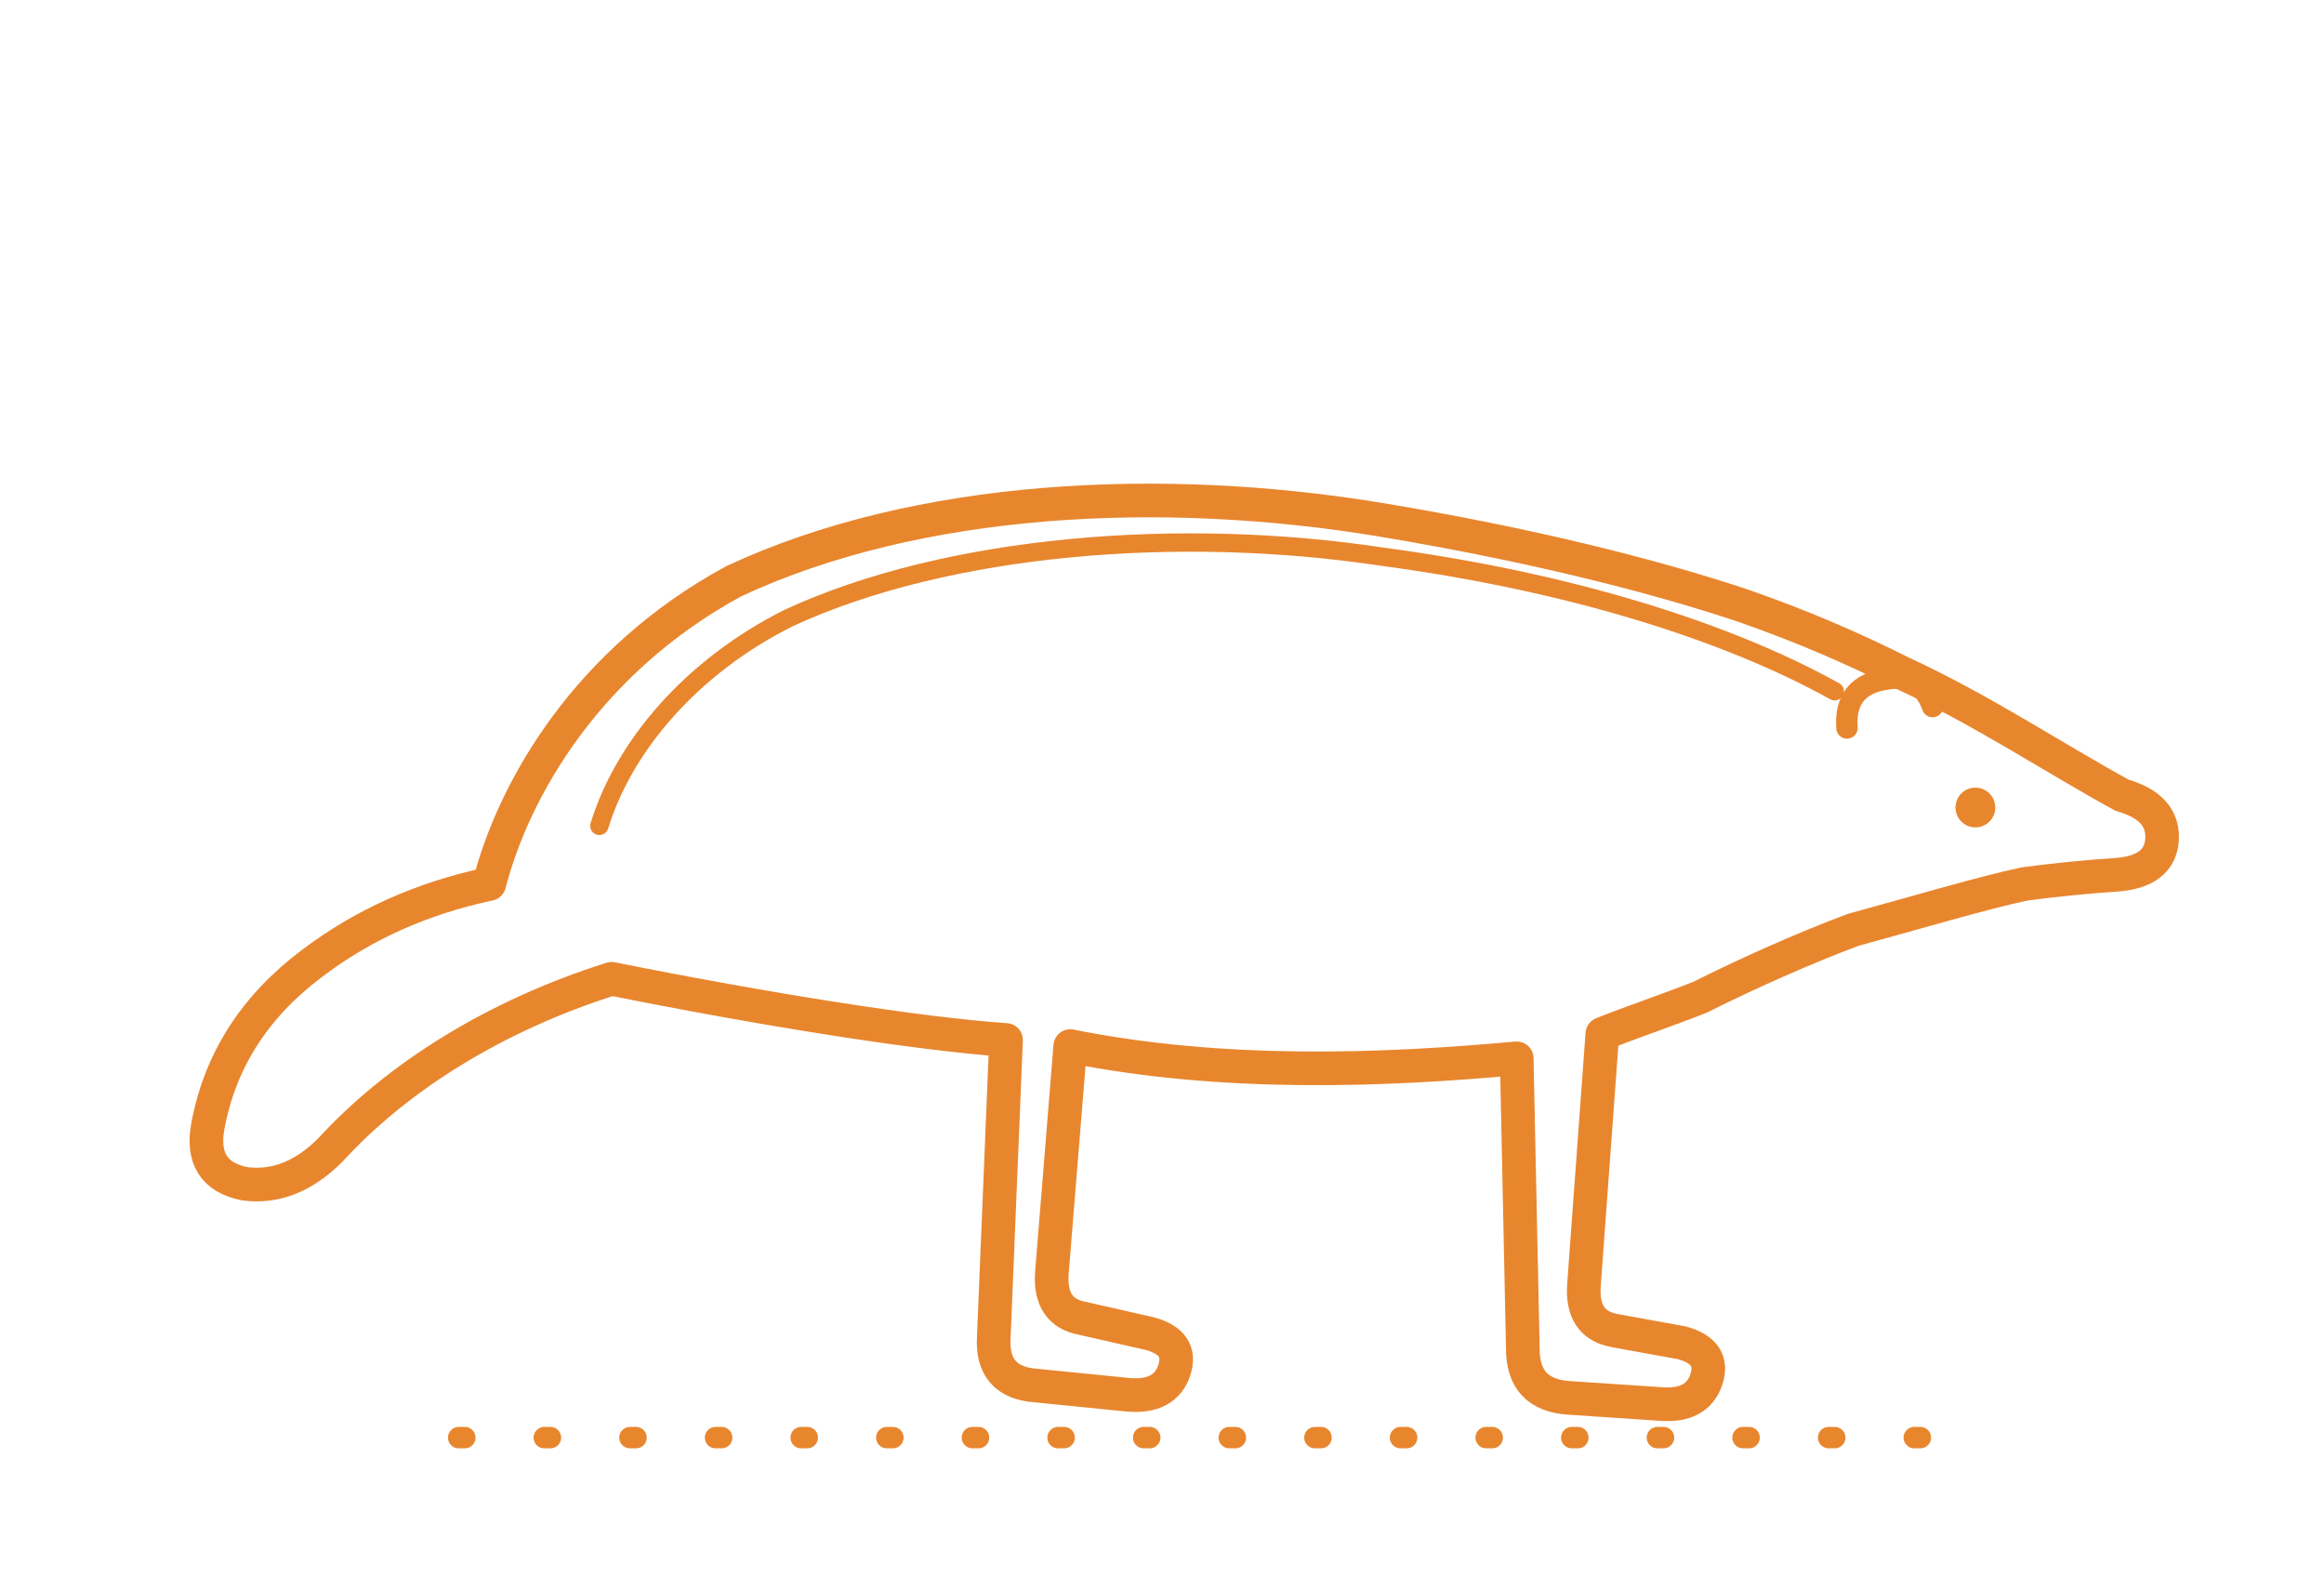
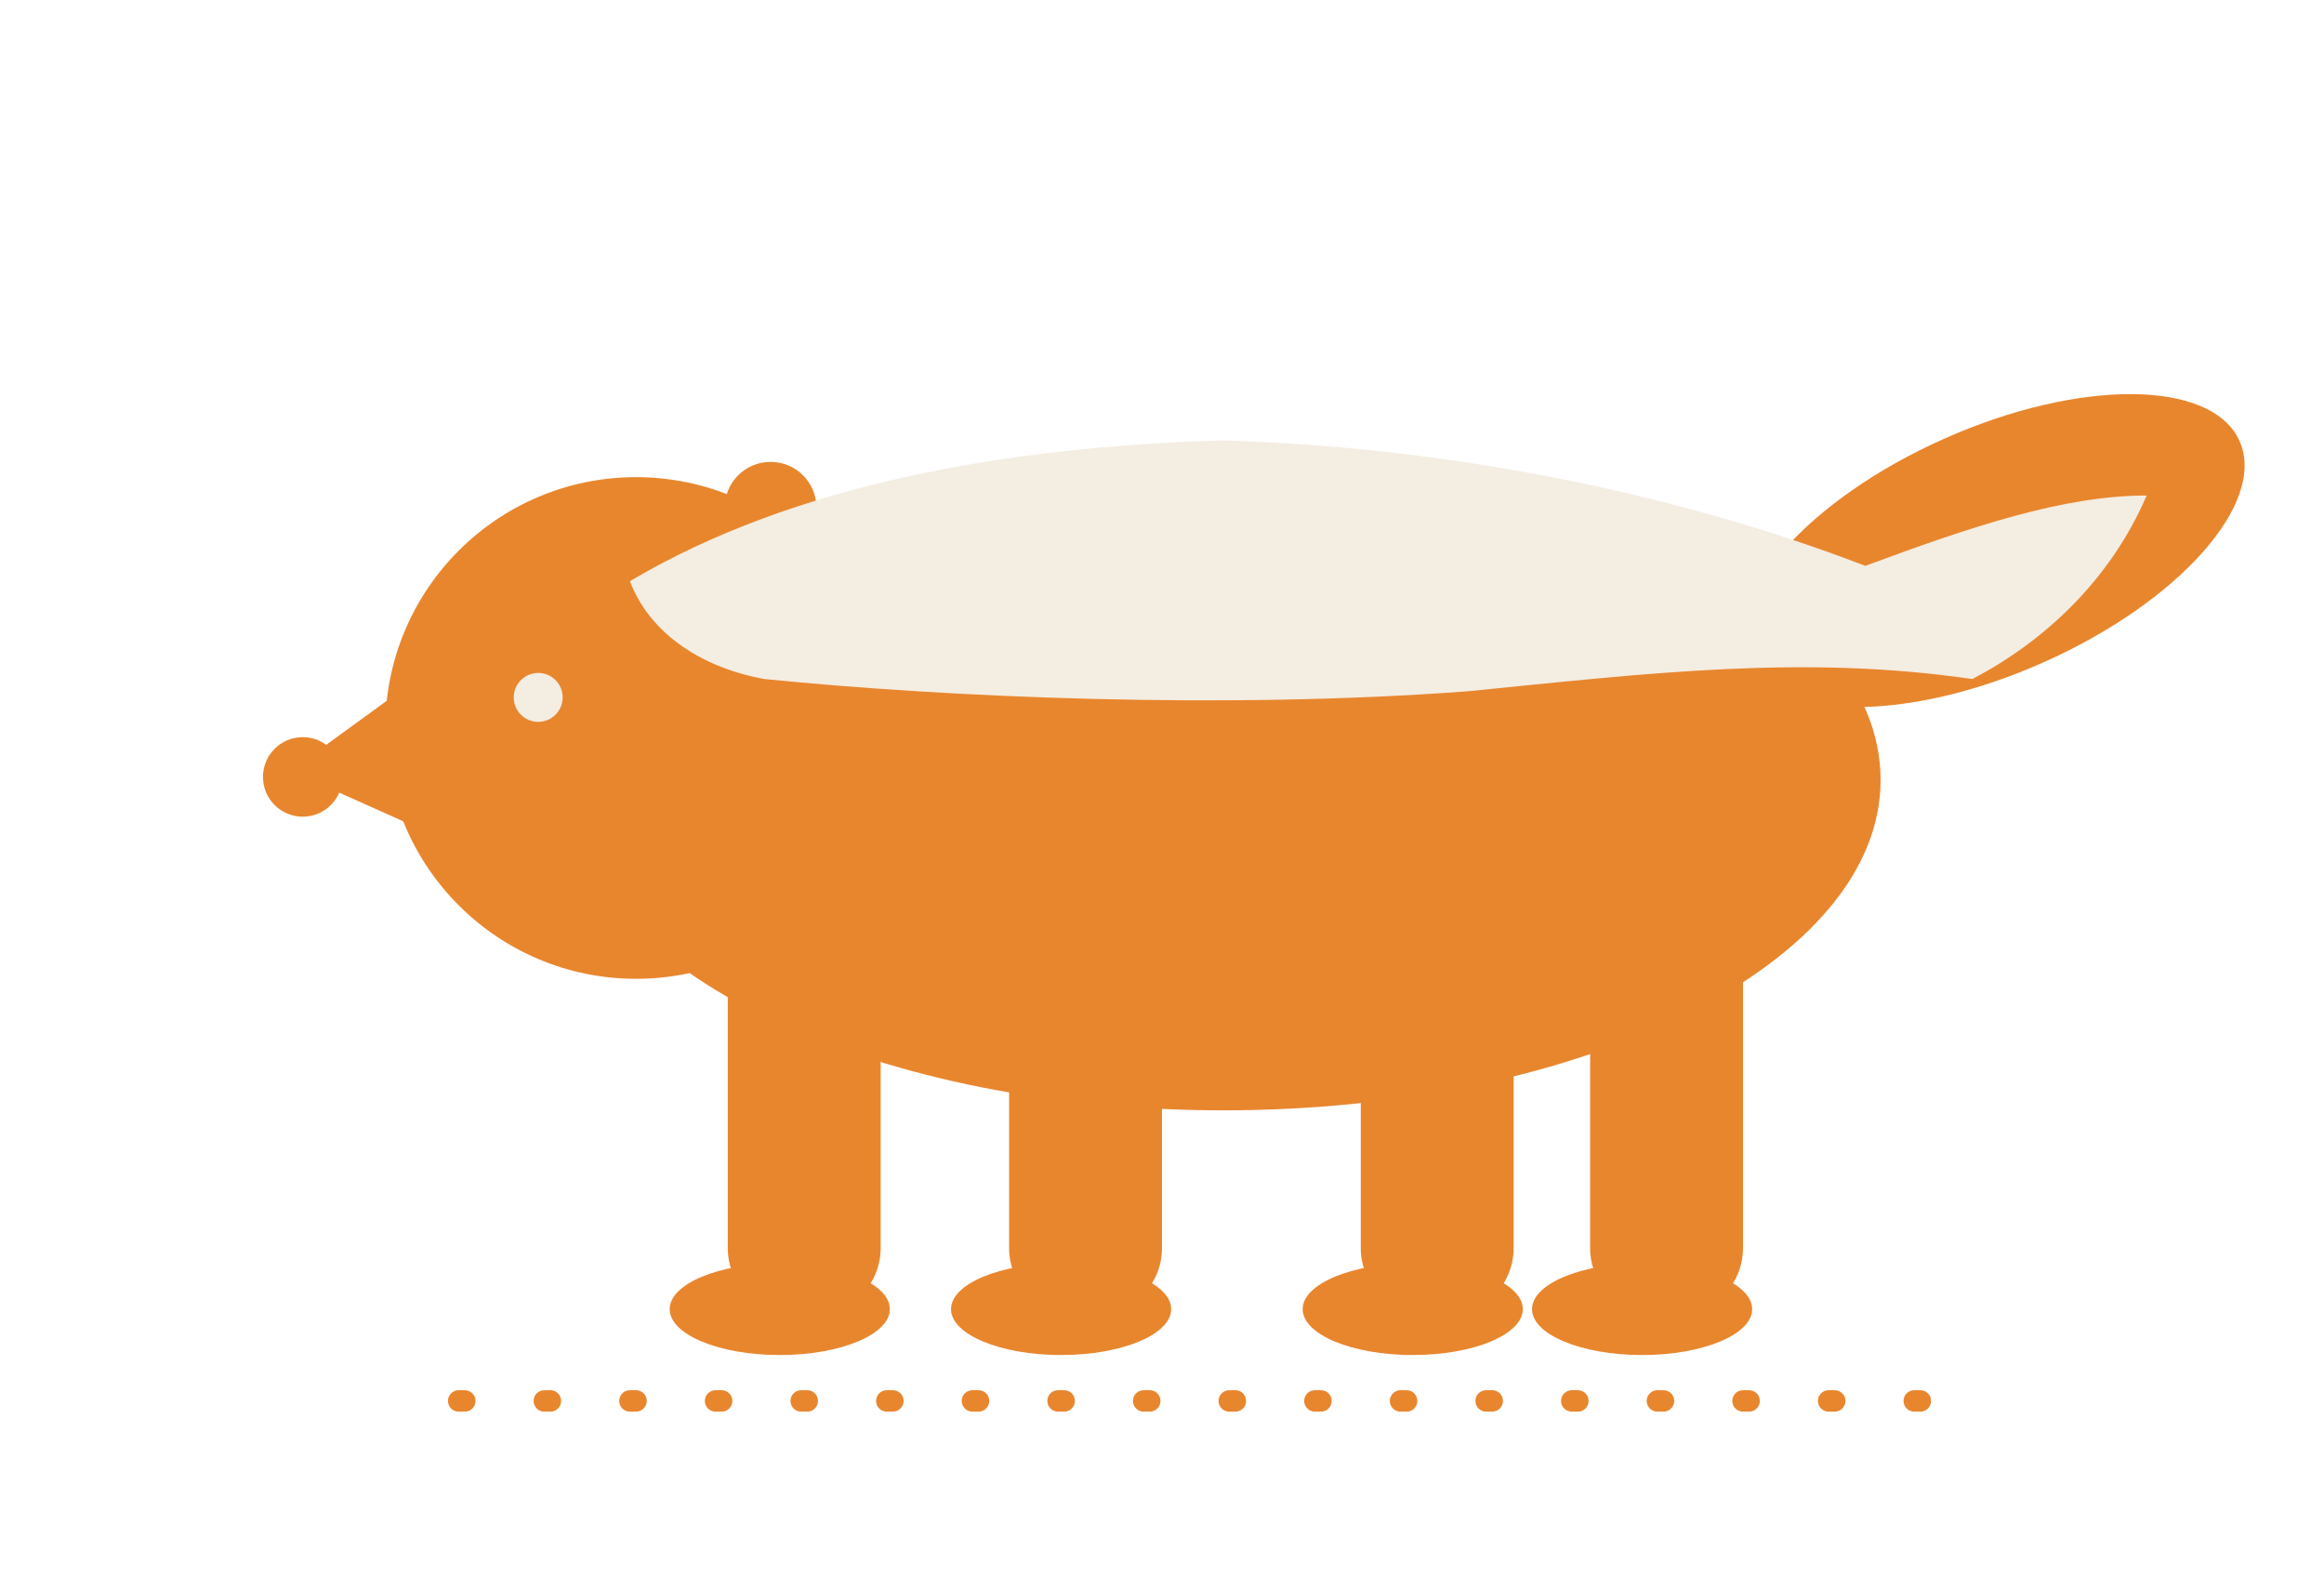
- <svg xmlns="http://www.w3.org/2000/svg" viewBox="0 0 760 520" fill="none">
-   <g stroke="#E8862E" stroke-width="11" stroke-linecap="round" stroke-linejoin="round">
-     <path d="M694 260              q14 4 13 15 q-1 10 -15 11 q-15 1 -30 3              C 648 292 628 298 606 304              C 590 310 572 318 556 326              C 546 330 534 334 524 338              L 518 420              q-1 13 10 15 l22 4 q11 3 8 12 q-3 9 -15 8 l-30 -2 q-15 -1 -15 -16 l-2 -95              C 452 350 400 352 350 342              L 344 416              q-1 13 10 15 l22 5 q11 3 8 12 q-3 9 -15 8 l-30 -3 q-15 -1 -14 -16 l4 -97              C 300 338 250 330 200 320              C 162 332 130 352 108 376              q-13 13 -28 11 q-15 -3 -12 -19 q6 -32 34 -53 q25 -19 58 -26              C 168 258 192 216 240 190              C 300 162 380 158 452 170              C 500 178 540 188 570 198              C 590 205 606 212 622 220              C 648 232 672 248 694 260 Z" />
-     <path d="M600 226 C 564 206 512 190 452 182 C 386 172 310 178 258 202 C 226 218 204 244 196 270" stroke-width="6" />
-     <path d="M604 238 q-1 -14 13 -16 q11 -2 15 9" stroke-width="7" />
-     <circle cx="646" cy="264" r="6.5" fill="#E8862E" stroke="none" />
+ <svg xmlns="http://www.w3.org/2000/svg" viewBox="0 0 760 520">
+   <g fill="#E8862E">
+     <ellipse cx="400" cy="255" rx="215" ry="108" />
+     <circle cx="208" cy="238" r="82" />
+     <path d="M150 212 L95 252 L162 282 Z" />
+     <circle cx="99" cy="254" r="13" />
+     <circle cx="252" cy="166" r="15" />
+     <rect x="238" y="290" width="50" height="140" rx="22" />
+     <ellipse cx="255" cy="428" rx="36" ry="15" />
+     <rect x="330" y="305" width="50" height="125" rx="22" />
+     <ellipse cx="347" cy="428" rx="36" ry="15" />
+     <rect x="445" y="305" width="50" height="125" rx="22" />
+     <ellipse cx="462" cy="428" rx="36" ry="15" />
+     <rect x="520" y="290" width="50" height="140" rx="22" />
+     <ellipse cx="537" cy="428" rx="36" ry="15" />
+     <ellipse cx="652" cy="180" rx="88" ry="40" transform="rotate(-24 652 180)" />
  </g>
-   <line x1="150" y1="470" x2="640" y2="470" stroke="#E8862E" stroke-width="7" stroke-linecap="round" stroke-dasharray="2 26" />
+   <path fill="#F4EDE2" d="M206 190     C 260 158, 330 146, 400 144     C 470 146, 545 160, 610 185     C 645 172, 675 162, 702 162     C 690 190, 668 210, 645 222     C 590 214, 540 220, 480 226     C 400 232, 310 228, 250 222     C 228 218, 212 206, 206 190 Z" />
+   <circle cx="176" cy="228" r="8" fill="#F4EDE2" />
+   <line x1="150" y1="458" x2="640" y2="458" stroke="#E8862E" stroke-width="7" stroke-linecap="round" stroke-dasharray="2 26" />
</svg>
